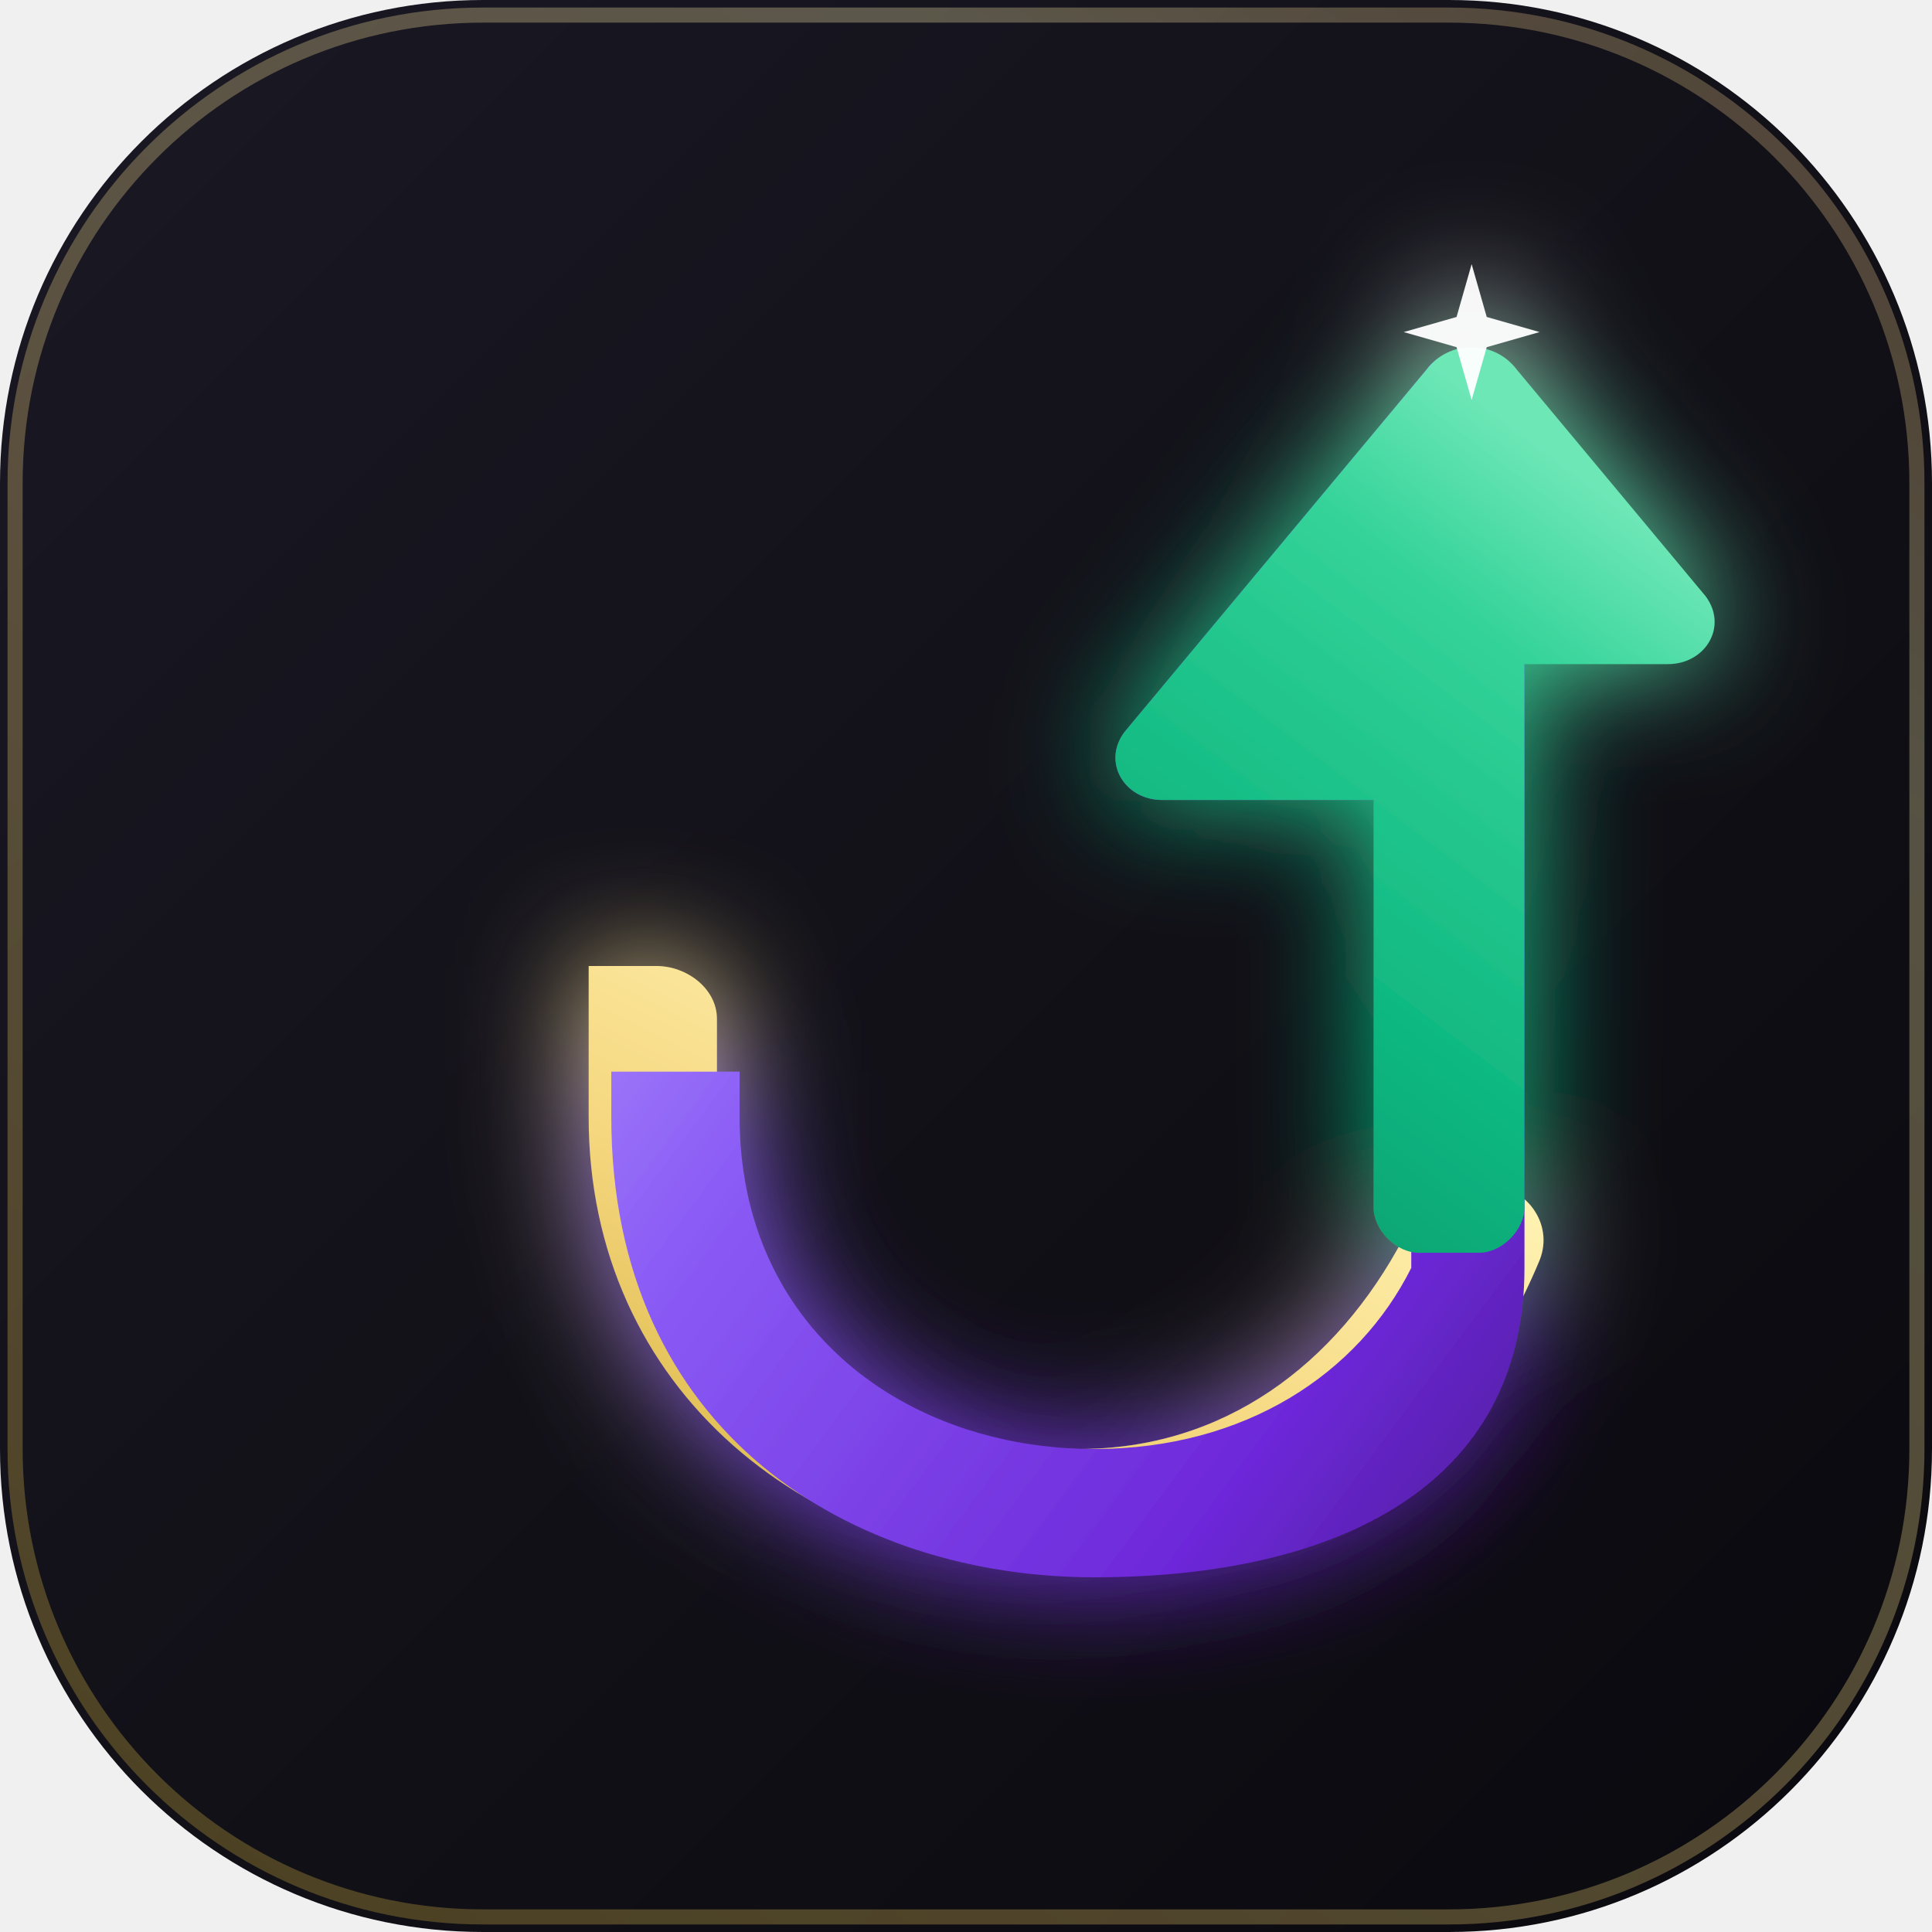
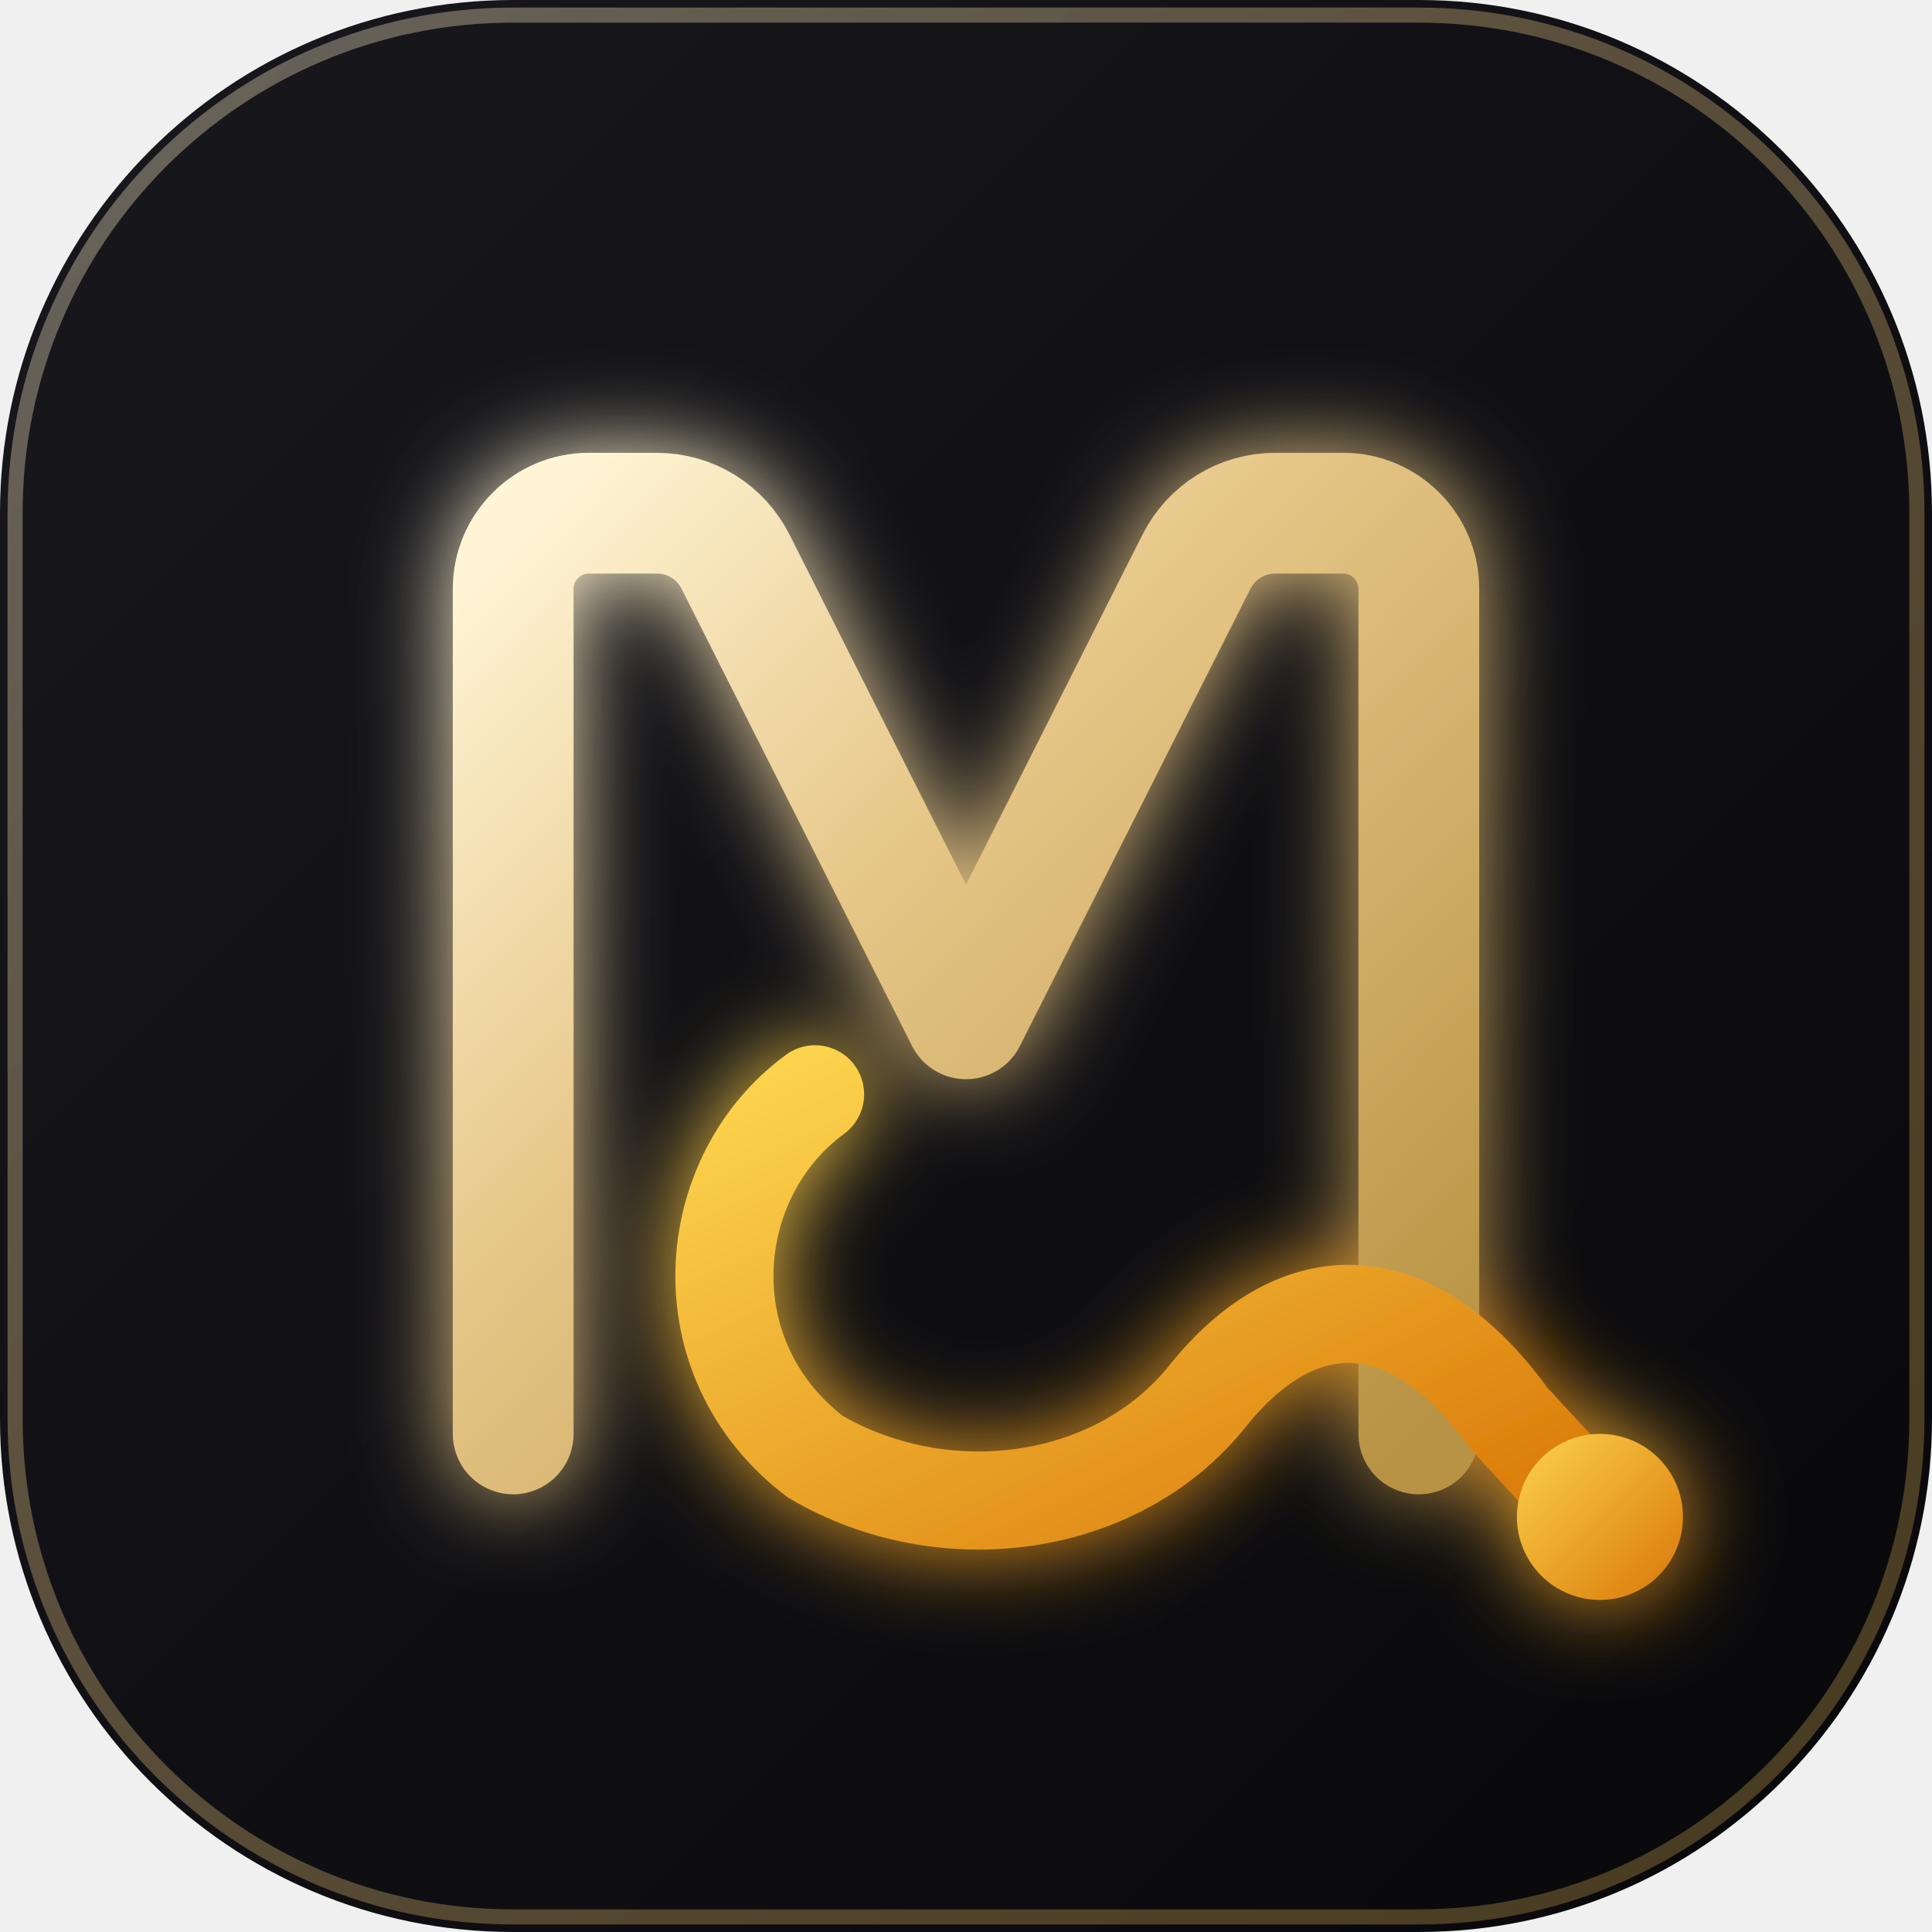
<svg xmlns="http://www.w3.org/2000/svg" viewBox="0 0 512 512" fill="none">
  <defs>
    <linearGradient id="bgGrad" x1="0%" y1="0%" x2="100%" y2="100%">
-       <stop offset="0%" stop-color="#1A1824" />
-       <stop offset="50%" stop-color="#121118" />
-       <stop offset="100%" stop-color="#0A090E" />
+       <stop offset="0%" stop-color="#18181D" />
+       <stop offset="50%" stop-color="#101014" />
+       <stop offset="100%" stop-color="#08080A" />
    </linearGradient>
-     <linearGradient id="goldGrad" x1="0%" y1="100%" x2="80%" y2="0%">
-       <stop offset="0%" stop-color="#D4AF37" />
-       <stop offset="45%" stop-color="#F5D77F" />
-       <stop offset="85%" stop-color="#FFF2B2" />
-       <stop offset="100%" stop-color="#E6C687" />
+     <linearGradient id="goldGrad" x1="0%" y1="0%" x2="100%" y2="100%">
+       <stop offset="0%" stop-color="#FFF5D6" />
+       <stop offset="40%" stop-color="#E6C687" />
+       <stop offset="100%" stop-color="#B89344" />
    </linearGradient>
-     <linearGradient id="emeraldGrad" x1="0%" y1="100%" x2="50%" y2="0%">
-       <stop offset="0%" stop-color="#059669" />
-       <stop offset="40%" stop-color="#10B981" />
-       <stop offset="80%" stop-color="#34D399" />
-       <stop offset="100%" stop-color="#6EE7B7" />
-     </linearGradient>
-     <linearGradient id="purpleGrad" x1="0%" y1="0%" x2="100%" y2="100%">
-       <stop offset="0%" stop-color="#C4B5FD" />
-       <stop offset="40%" stop-color="#8B5CF6" />
-       <stop offset="80%" stop-color="#6D28D9" />
-       <stop offset="100%" stop-color="#4C1D95" />
+     <linearGradient id="accentGrad" x1="0%" y1="0%" x2="100%" y2="100%">
+       <stop offset="0%" stop-color="#FCD34D" />
+       <stop offset="100%" stop-color="#D97706" />
    </linearGradient>
    <filter id="glow" x="-20%" y="-20%" width="140%" height="140%">
-       <feGaussianBlur stdDeviation="16" result="blur" />
+       <feGaussianBlur stdDeviation="12" result="blur" />
      <feComposite in="SourceGraphic" in2="blur" operator="over" />
    </filter>
  </defs>
-   <rect width="512" height="512" rx="128" fill="url(#bgGrad)" />
-   <rect width="504" height="504" x="4" y="4" rx="124" fill="none" stroke="url(#goldGrad)" stroke-width="4" stroke-opacity="0.3" />
+   <rect width="512" height="512" rx="136" fill="url(#bgGrad)" />
+   <rect width="504" height="504" x="4" y="4" rx="132" fill="none" stroke="url(#goldGrad)" stroke-width="4" stroke-opacity="0.35" />
  <g filter="url(#glow)">
-     <path d="M156 296 C156 368 214 416 288 416 C348 416 388 382 408 334 C412 324 404 314 394 314 C386 314 378 320 372 328 C354 362 324 384 286 384 C232 384 190 348 190 296 L190 270 C190 262 182 256 174 256 L156 256 Z" fill="url(#goldGrad)" />
-     <path d="M196 296 C196 352 240 384 290 384 C330 384 360 364 374 336 L374 212 L308 212 C298 212 292 202 298 194 L378 98 C382 92 392 92 396 98 L404 108 L404 336 C404 394 354 418 290 418 C226 418 162 380 162 296 L162 284 L196 284 Z" fill="url(#purpleGrad)" />
-     <path d="M298 194 L378 98 C384 90 396 90 402 98 L452 158 C458 166 452 176 442 176 L404 176 L404 320 C404 326 398 332 392 332 L376 332 C370 332 364 326 364 320 L364 212 L308 212 C298 212 292 202 298 194 Z" fill="url(#emeraldGrad)" />
-     <polygon points="390,70 394,84 408,88 394,92 390,106 386,92 372,88 386,84" fill="#FFFFFF" opacity="0.95" />
+     <path d="M136 380 L136 156 C136 145 145 136 156 136 L174 136 C183 136 191 141 195 149 L256 270 L317 149 C321 141 329 136 338 136 L356 136 C367 136 376 145 376 156 L376 380" stroke="url(#goldGrad)" stroke-width="32" stroke-linecap="round" stroke-linejoin="round" />
+     <path d="M216 290 C186 312 182 360 216 386 C250 406 296 400 320 370 C344 340 374 340 400 376 L424 402" stroke="url(#accentGrad)" stroke-width="26" stroke-linecap="round" />
+     <circle cx="424" cy="402" r="22" fill="url(#accentGrad)" />
  </g>
</svg>
